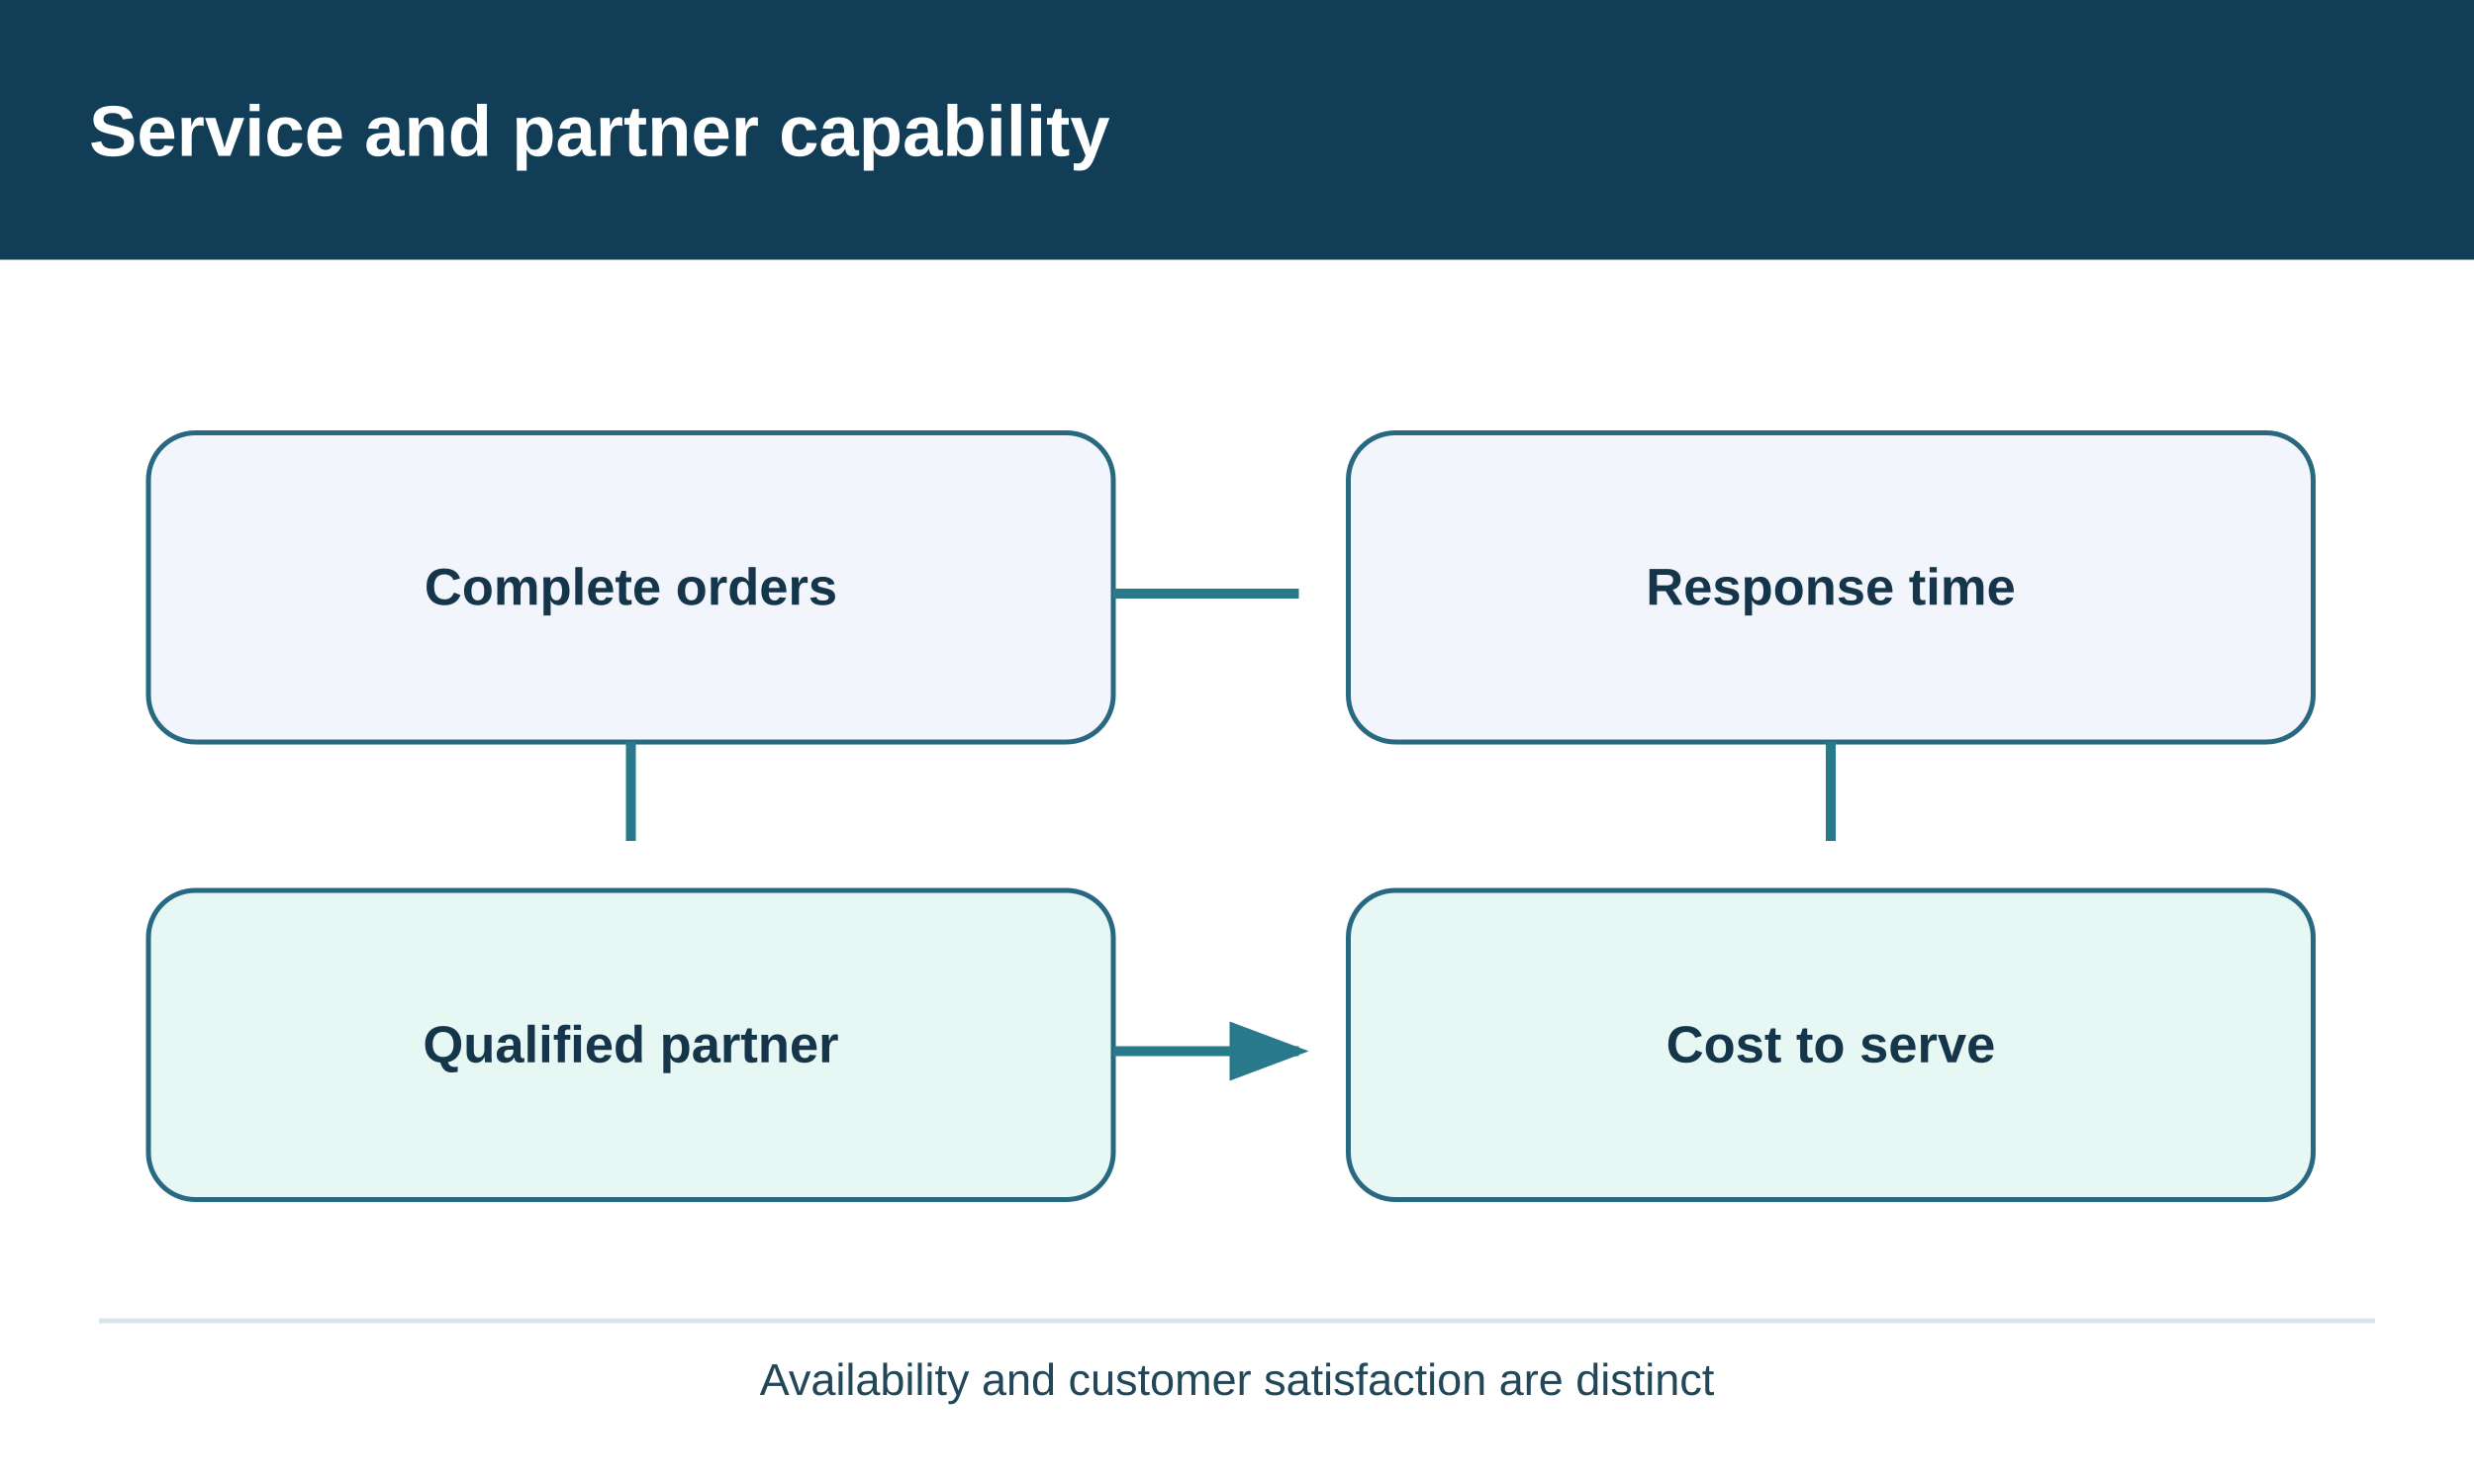
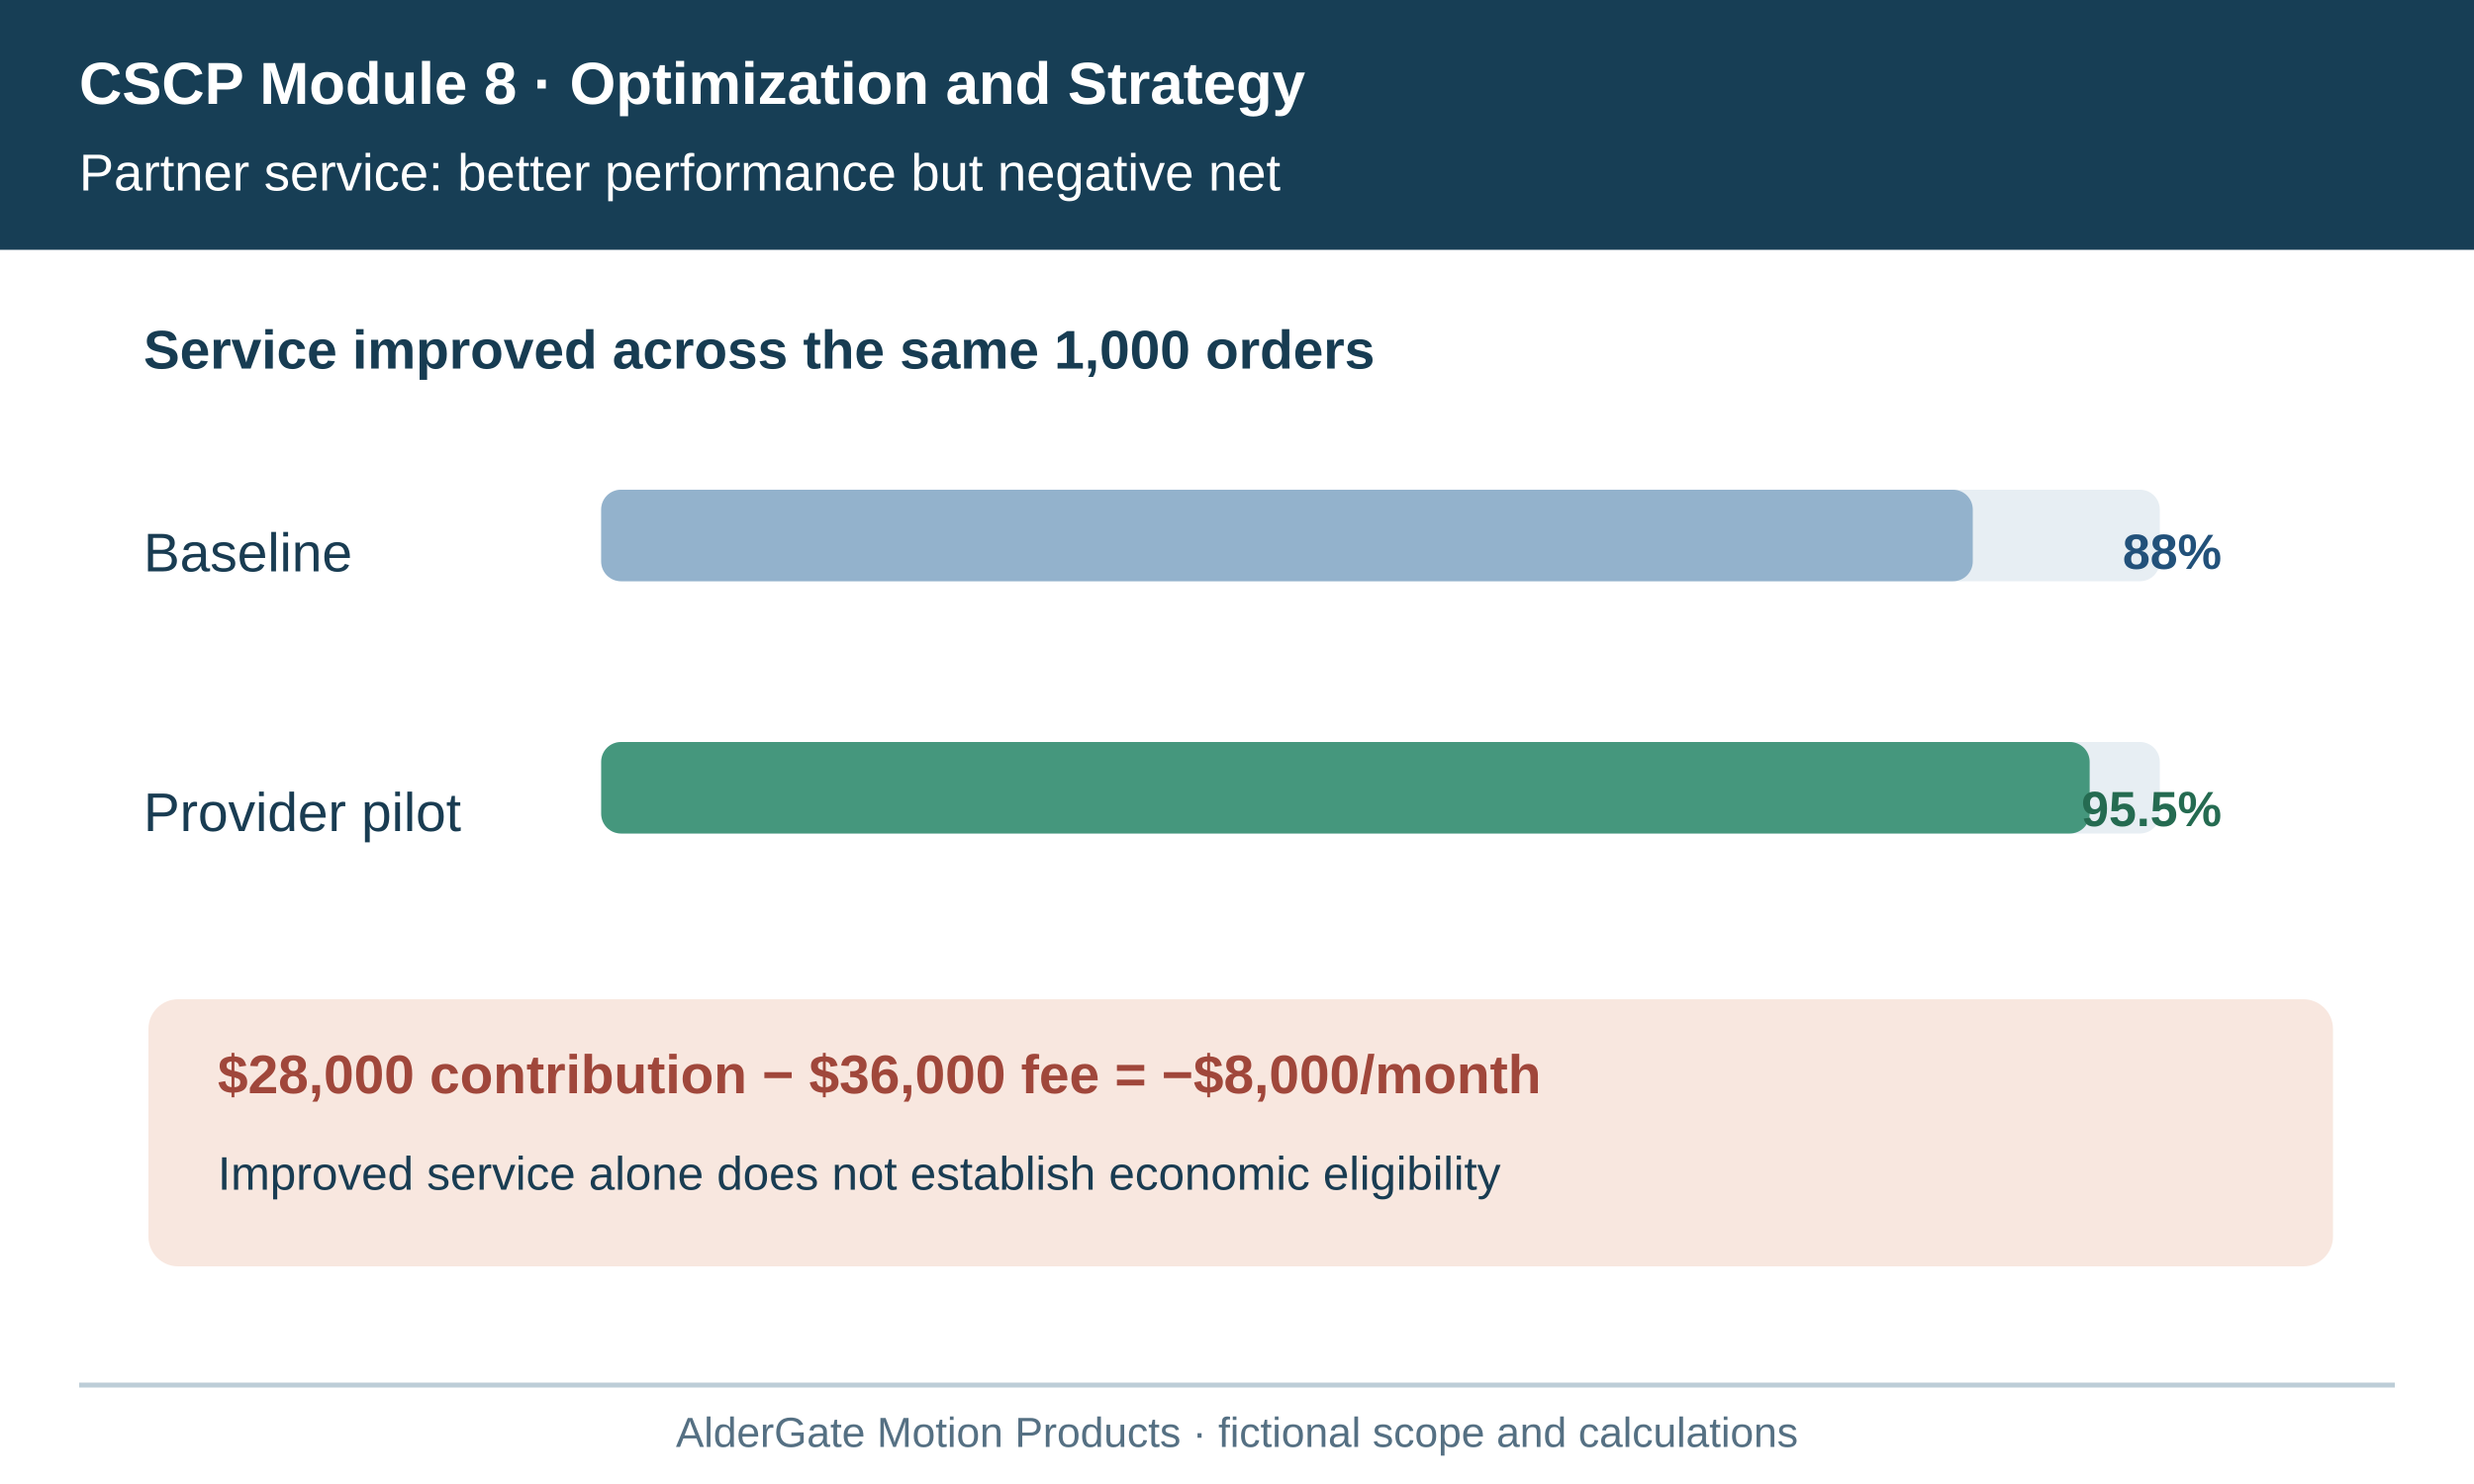
- <svg xmlns="http://www.w3.org/2000/svg" width="1000" height="600" viewBox="0 0 1000 600" role="img" aria-labelledby="title desc">
-   <defs>
-     <marker id="arrow" markerWidth="10" markerHeight="10" refX="7" refY="3" orient="auto">
-       <path d="M0,0 L0,6 L8,3 z" fill="#287a8b" />
-     </marker>
-   </defs>
-   <rect width="1000" height="600" fill="#ffffff" />
-   <rect x="0" y="0" width="1000" height="105" fill="#123d57" />
-   <text x="36" y="63" font-size="29" font-family="Arial, sans-serif" font-weight="700" fill="#ffffff">Service and partner capability</text>
-   <g font-family="Arial, sans-serif">
-     <rect x="60" y="175" width="390" height="125" rx="19" fill="#f3f5fc" stroke="#286880" stroke-width="2" />
-     <text x="255" y="244.5" text-anchor="middle" font-size="21" font-weight="600" fill="#15354a">Complete orders</text>
-     <rect x="545" y="175" width="390" height="125" rx="19" fill="#f3f5fc" stroke="#286880" stroke-width="2" />
-     <text x="740" y="244.5" text-anchor="middle" font-size="21" font-weight="600" fill="#15354a">Response time</text>
-     <rect x="60" y="360" width="390" height="125" rx="19" fill="#e6f7f4" stroke="#286880" stroke-width="2" />
-     <text x="255" y="429.5" text-anchor="middle" font-size="21" font-weight="600" fill="#15354a">Qualified partner</text>
-     <rect x="545" y="360" width="390" height="125" rx="19" fill="#e6f7f4" stroke="#286880" stroke-width="2" />
-     <text x="740" y="429.5" text-anchor="middle" font-size="21" font-weight="600" fill="#15354a">Cost to serve</text>
-     <path d="M450 240 H525 M255 300 V340 M740 300 V340 M450 425 H525" fill="none" stroke="#287a8b" stroke-width="4" marker-end="url(#arrow)" />
-   </g>
-   <line x1="40" y1="534" x2="960" y2="534" stroke="#d9e5e8" stroke-width="2" />
-   <text x="500" y="564" text-anchor="middle" font-family="Arial, sans-serif" font-size="18" fill="#224759">Availability and customer satisfaction are distinct</text>
+ <svg xmlns="http://www.w3.org/2000/svg" viewBox="0 0 1000 600" width="1000" height="600" role="img" aria-labelledby="title desc">
+   <rect x="0" y="0" width="1000" height="600" rx="0" fill="#fff" />
+   <rect x="0" y="0" width="1000" height="101" rx="0" fill="#173e55" />
+   <text x="32" y="42" font-size="24" font-family="Arial,Helvetica,sans-serif" text-anchor="start" fill="#fff" font-weight="700">CSCP Module 8 · Optimization and Strategy</text>
+   <text x="32" y="77" font-size="21" font-family="Arial,Helvetica,sans-serif" text-anchor="start" fill="#fff">Partner service: better performance but negative net</text>
+   <text x="58" y="149" font-size="22" font-family="Arial,Helvetica,sans-serif" text-anchor="start" fill="#173c52" font-weight="700">Service improved across the same 1,000 orders</text>
+   <text x="58" y="231" font-size="22" font-family="Arial,Helvetica,sans-serif" text-anchor="start" fill="#193c52">Baseline</text>
+   <rect x="243" y="198" width="630" height="37" rx="8" fill="#e7eef3" />
+   <rect x="243" y="198" width="554.4" height="37" rx="8" fill="#93b2cc" />
+   <text x="898" y="230" font-size="20" font-family="Arial,Helvetica,sans-serif" text-anchor="end" fill="#22517a" font-weight="700">88%</text>
+   <text x="58" y="336" font-size="22" font-family="Arial,Helvetica,sans-serif" text-anchor="start" fill="#193c52">Provider pilot</text>
+   <rect x="243" y="300" width="630" height="37" rx="8" fill="#e7eef3" />
+   <rect x="243" y="300" width="601.65" height="37" rx="8" fill="#45977d" />
+   <text x="898" y="334" font-size="20" font-family="Arial,Helvetica,sans-serif" text-anchor="end" fill="#256b51" font-weight="700">95.5%</text>
+   <rect x="60" y="404" width="883" height="108" rx="12" fill="#f8e7df" />
+   <text x="88" y="442" font-size="22" font-family="Arial,Helvetica,sans-serif" text-anchor="start" fill="#a0473b" font-weight="700">$28,000 contribution − $36,000 fee = −$8,000/month</text>
+   <text x="88" y="481" font-size="19" font-family="Arial,Helvetica,sans-serif" text-anchor="start" fill="#193c52">Improved service alone does not establish economic eligibility</text>
+   <line x1="32" y1="560" x2="968" y2="560" stroke="#bdcdd7" stroke-width="2" />
+   <text x="500" y="585" font-size="17" font-family="Arial,Helvetica,sans-serif" text-anchor="middle" fill="#557083">AlderGate Motion Products · fictional scope and calculations</text>
</svg>
